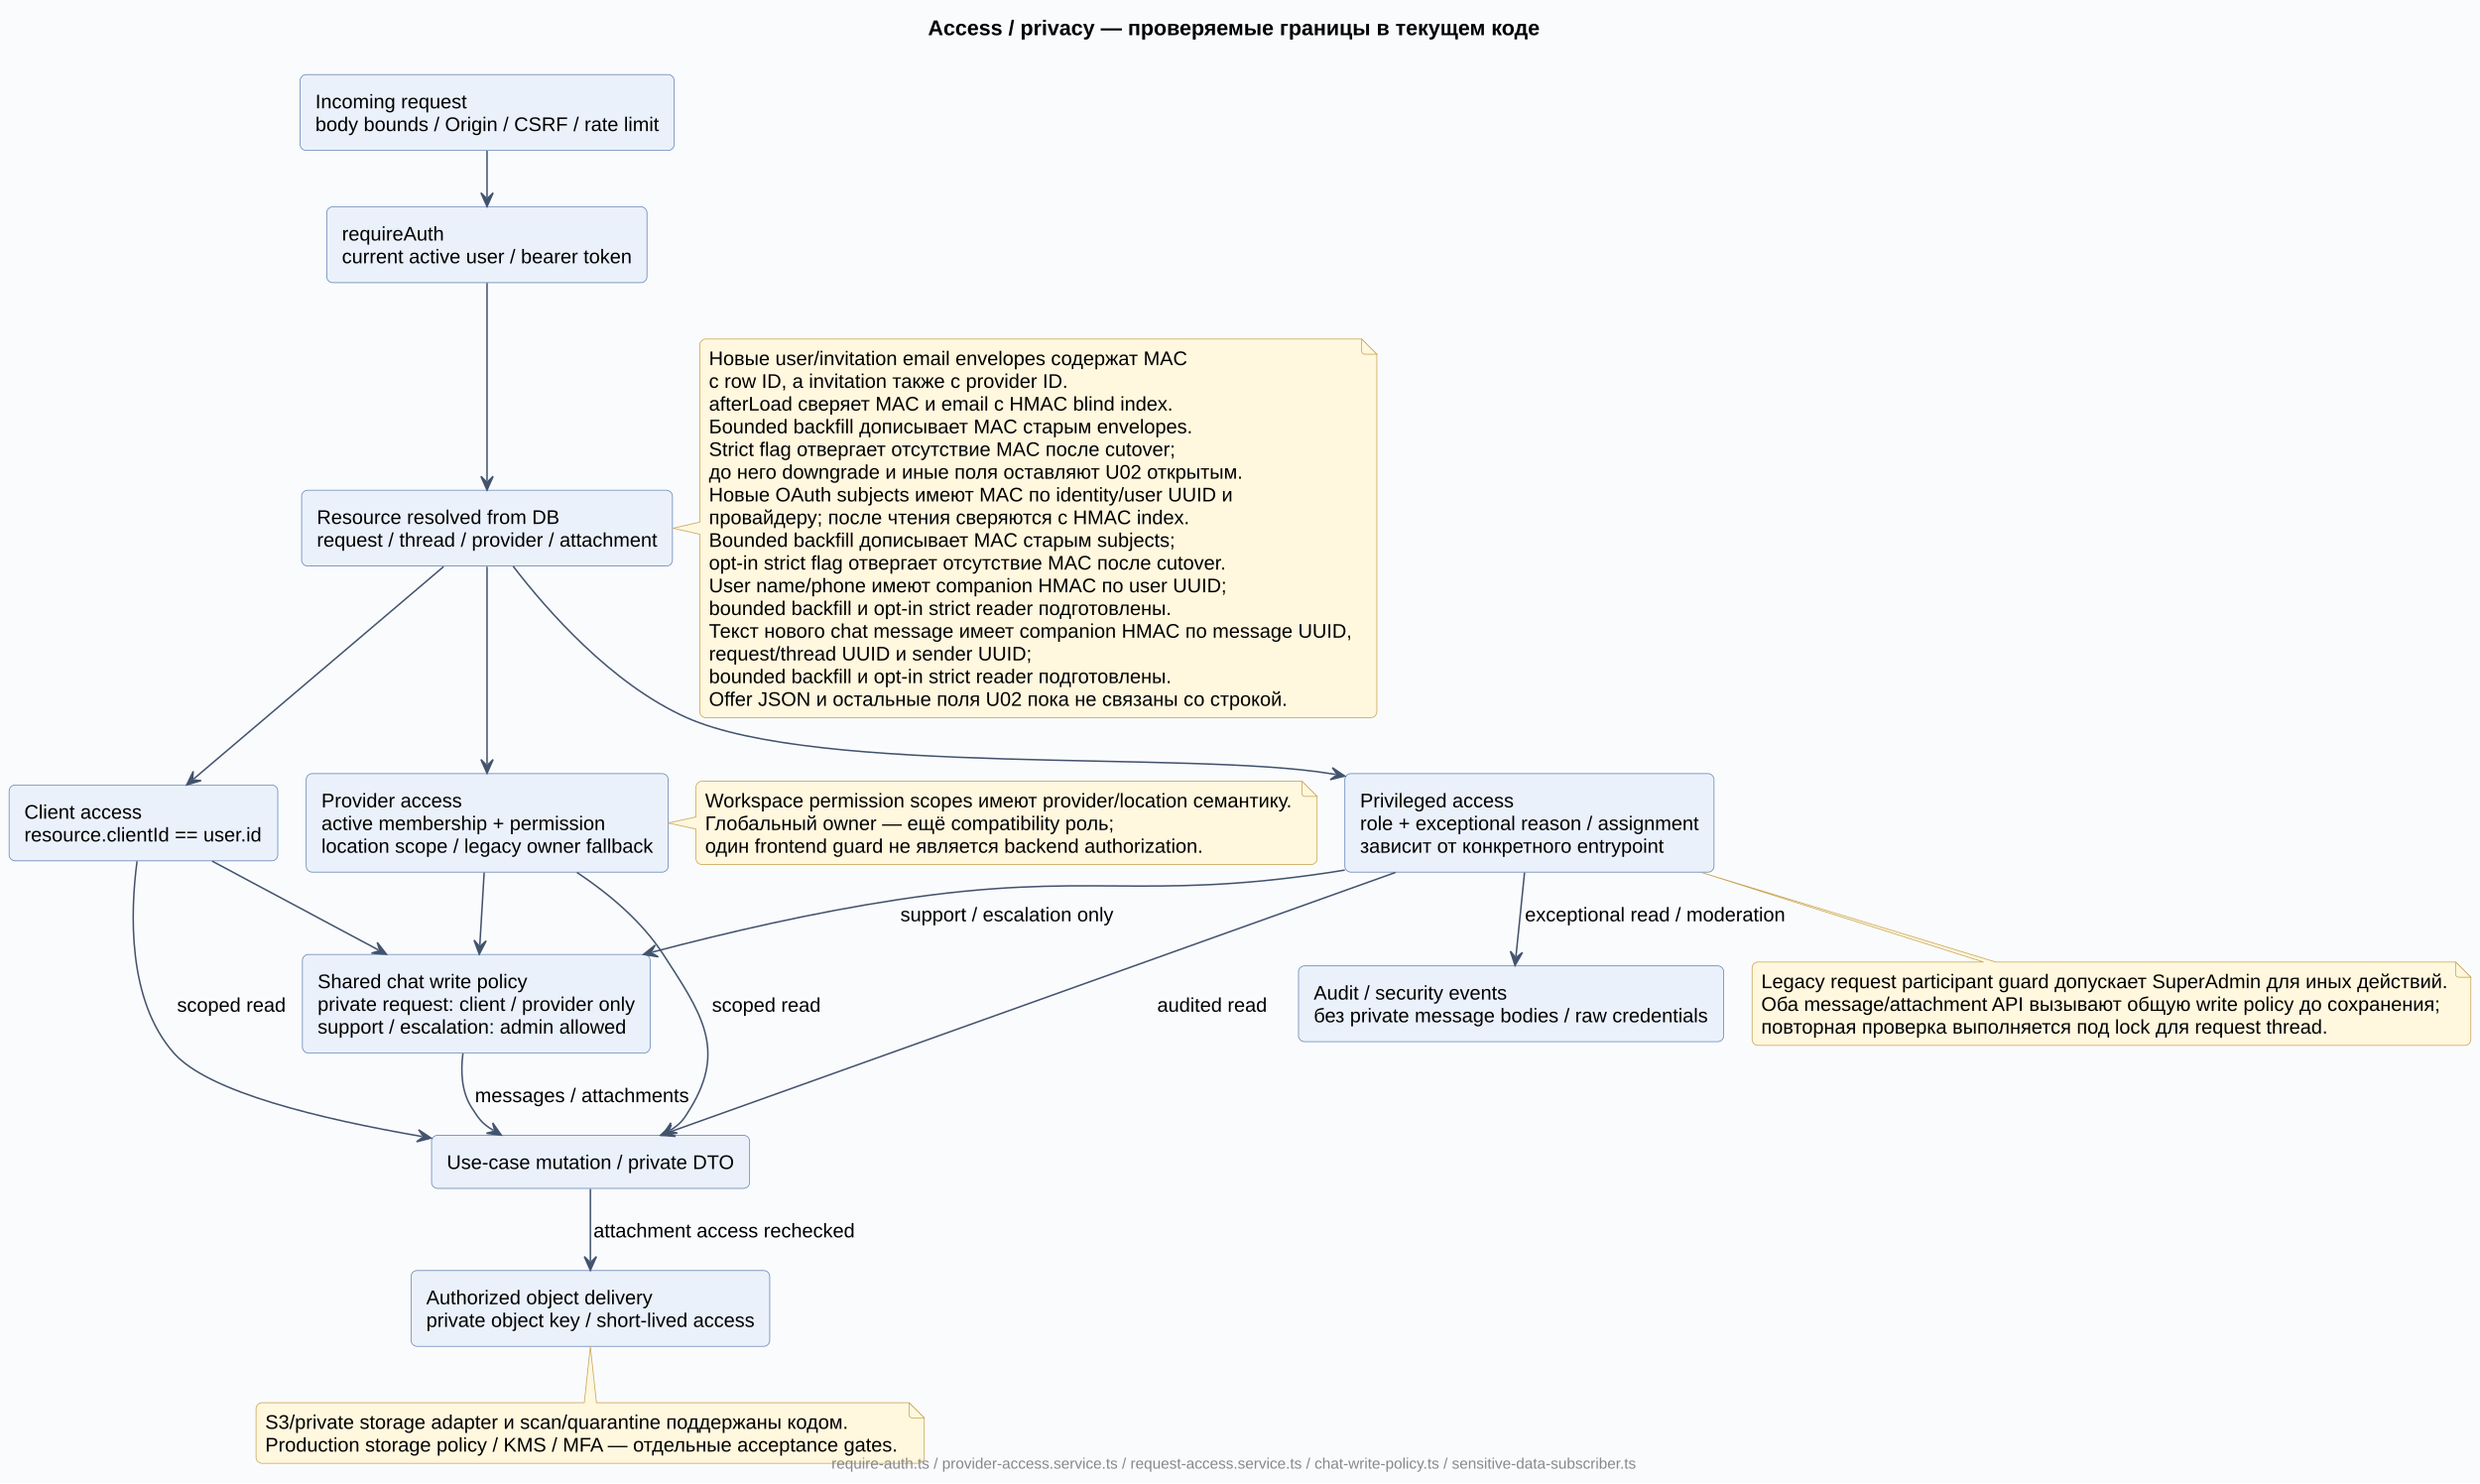
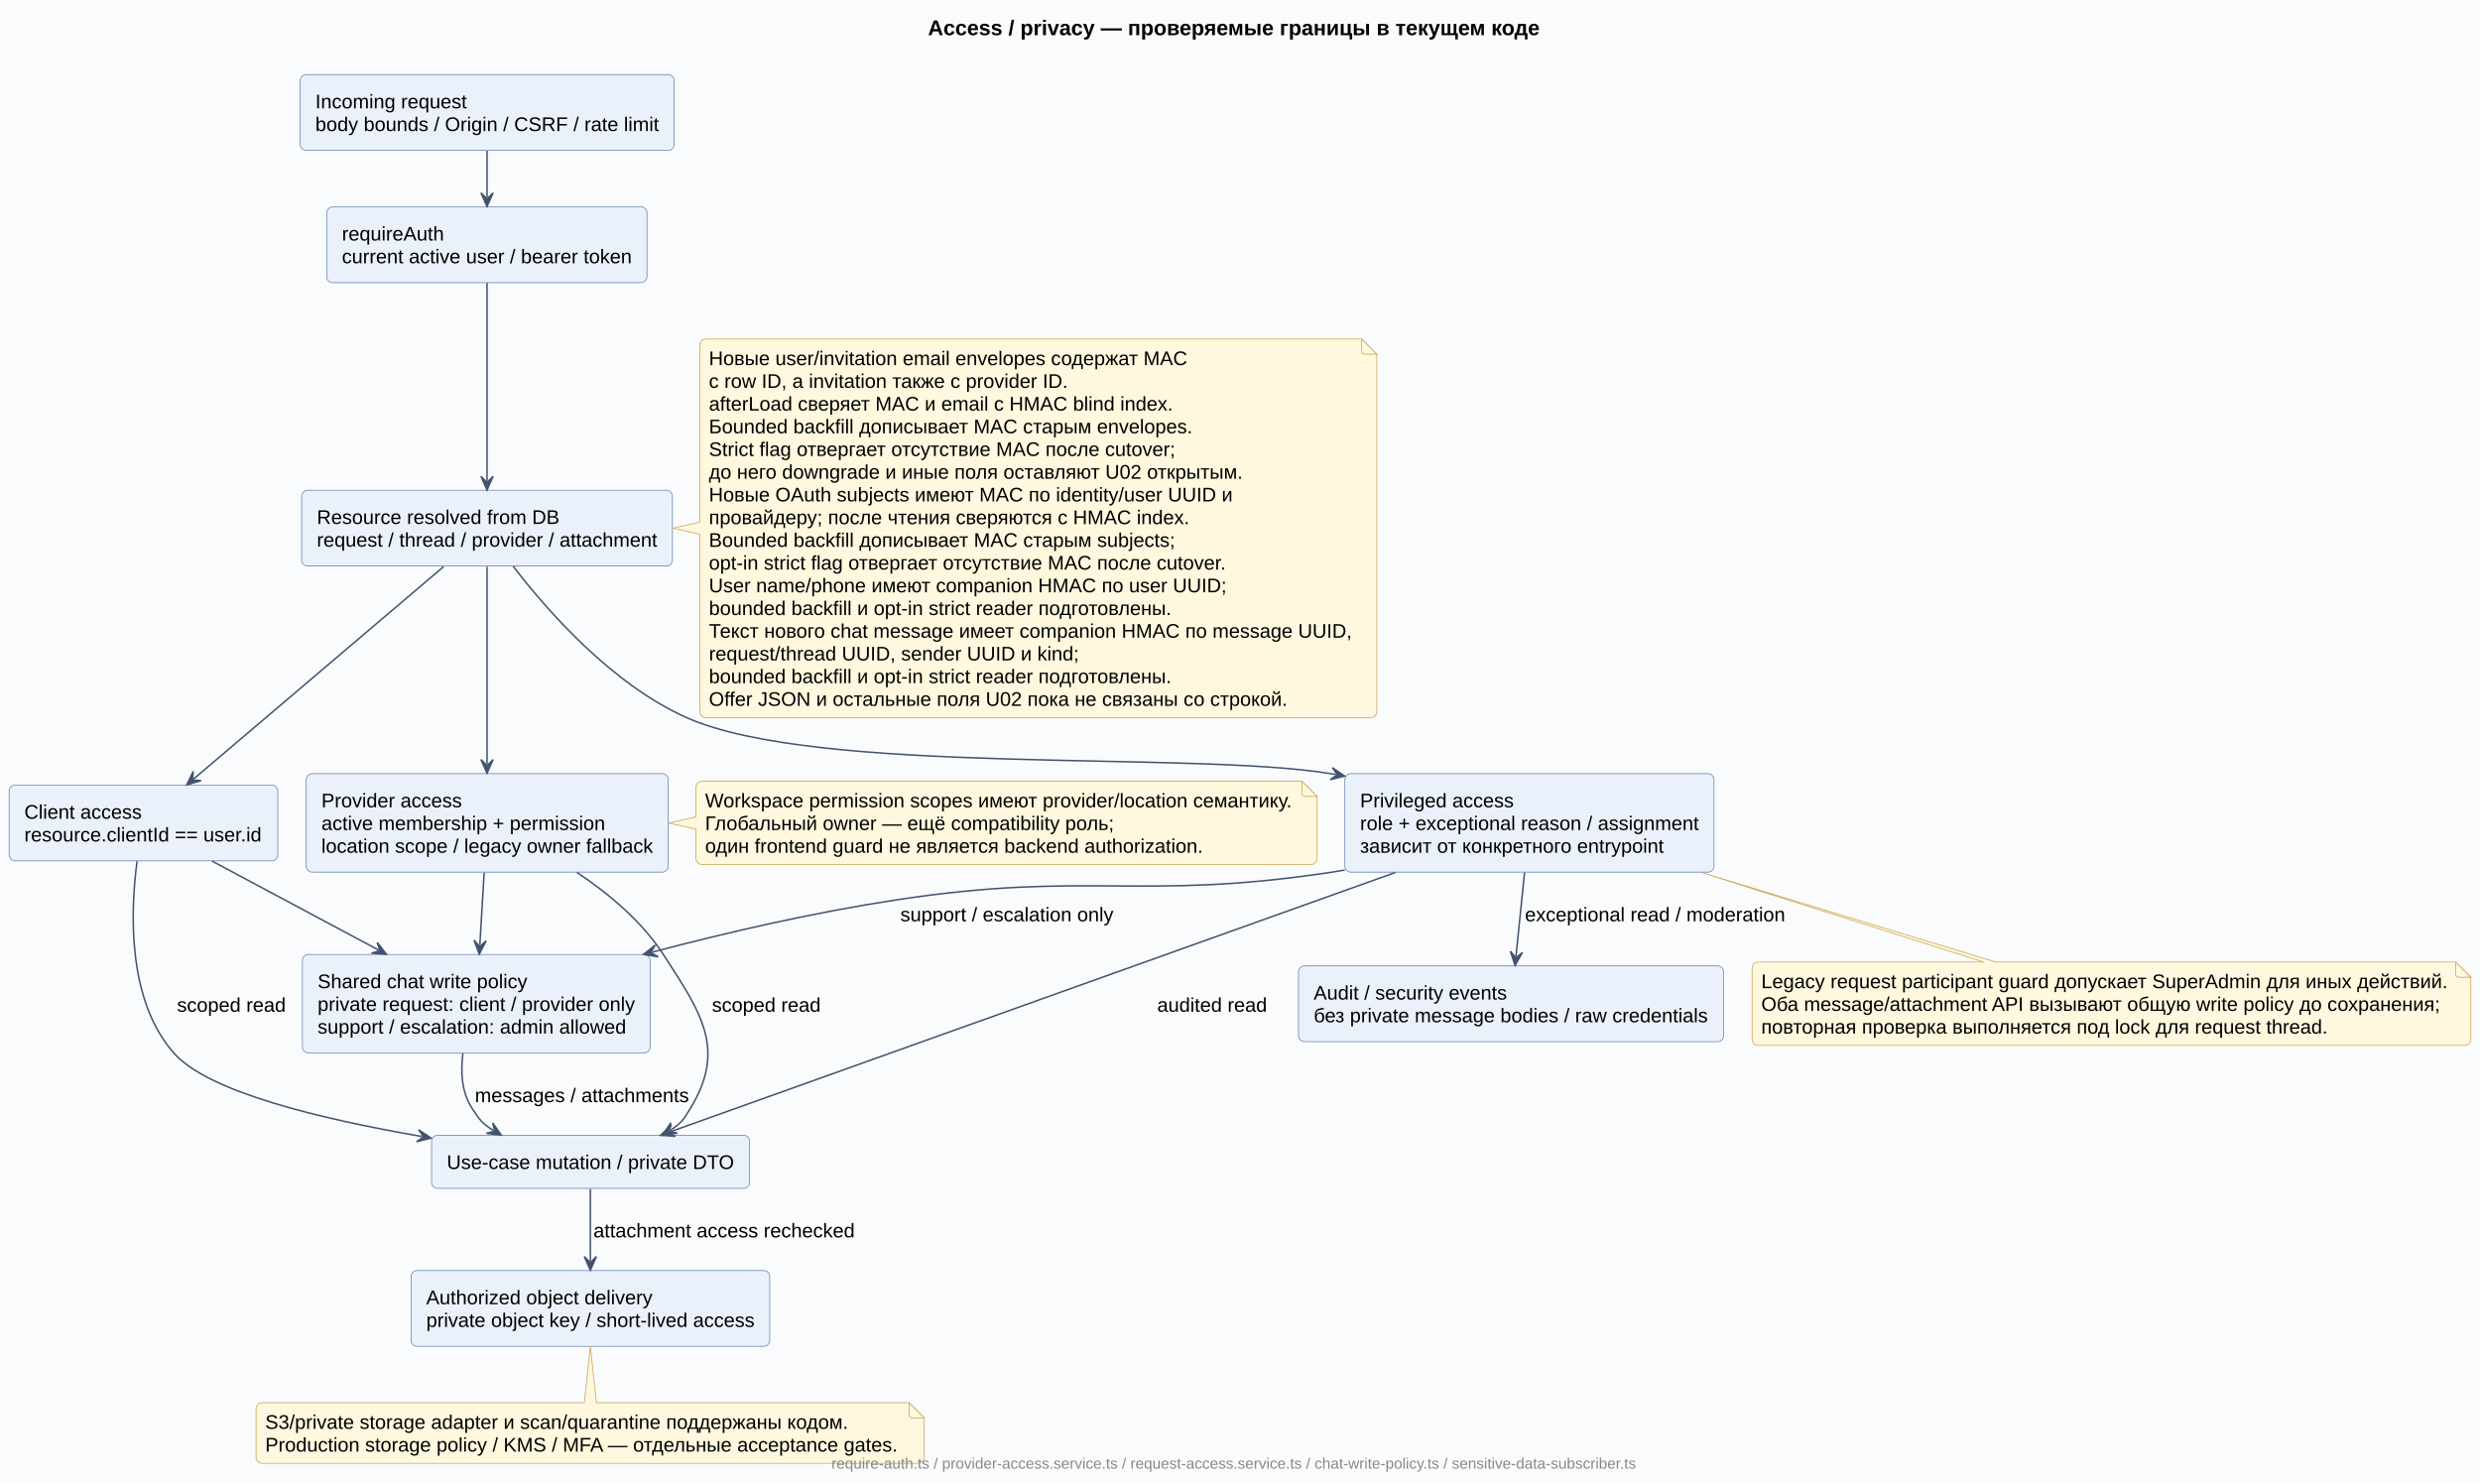
<svg xmlns="http://www.w3.org/2000/svg" contentStyleType="text/css" data-diagram-type="DESCRIPTION" height="976px" preserveAspectRatio="none" style="width:1632px;height:976px;background:#FAFBFD;" version="1.1" viewBox="0 0 1632 976" width="1632px" zoomAndPan="magnify">
  <defs />
  <g>
    <rect fill="#FAFBFD" height="976" style="stroke:none;stroke-width:1;" width="1632" x="0" y="0" />
    <g class="title" data-source-line="2">
      <text fill="#000000" font-family="Arial" font-size="14" font-weight="bold" lengthAdjust="spacing" textLength="403.662" x="610.669" y="23.132">Access / privacy — проверяемые границы в текущем коде</text>
    </g>
    <g class="entity" data-qualified-name="Input" data-source-line="4" id="ent0002">
      <rect fill="#EAF1FB" height="49.898" rx="4" ry="4" style="stroke:#6585B5;stroke-width:0.5;" width="246.142" x="197.5" y="49.099" />
      <text fill="#000000" font-family="Arial" font-size="13" lengthAdjust="spacing" textLength="99.722" x="207.5" y="71.293">Incoming request</text>
      <text fill="#000000" font-family="Arial" font-size="13" lengthAdjust="spacing" textLength="226.142" x="207.5" y="86.241">body bounds / Origin / CSRF / rate limit</text>
    </g>
    <g class="entity" data-qualified-name="Auth" data-source-line="5" id="ent0003">
      <rect fill="#EAF1FB" height="49.898" rx="4" ry="4" style="stroke:#6585B5;stroke-width:0.5;" width="210.76" x="215" y="136.099" />
      <text fill="#000000" font-family="Arial" font-size="13" lengthAdjust="spacing" textLength="67.209" x="225" y="158.292">requireAuth</text>
      <text fill="#000000" font-family="Arial" font-size="13" lengthAdjust="spacing" textLength="190.76" x="225" y="173.241">current active user / bearer token</text>
    </g>
    <g class="entity" data-qualified-name="Resource" data-source-line="6" id="ent0004">
      <rect fill="#EAF1FB" height="49.898" rx="4" ry="4" style="stroke:#6585B5;stroke-width:0.5;" width="244.009" x="198.5" y="322.599" />
      <text fill="#000000" font-family="Arial" font-size="13" lengthAdjust="spacing" textLength="159.669" x="208.5" y="344.793">Resource resolved from DB</text>
      <text fill="#000000" font-family="Arial" font-size="13" lengthAdjust="spacing" textLength="224.009" x="208.5" y="359.741">request / thread / provider / attachment</text>
    </g>
    <g class="entity" data-qualified-name="Client" data-source-line="7" id="ent0005">
      <rect fill="#EAF1FB" height="49.898" rx="4" ry="4" style="stroke:#6585B5;stroke-width:0.5;" width="176.806" x="6" y="516.599" />
      <text fill="#000000" font-family="Arial" font-size="13" lengthAdjust="spacing" textLength="77.308" x="16" y="538.793">Client access</text>
      <text fill="#000000" font-family="Arial" font-size="13" lengthAdjust="spacing" textLength="156.806" x="16" y="553.741">resource.clientId == user.id</text>
    </g>
    <g class="entity" data-qualified-name="Provider" data-source-line="8" id="ent0006">
      <rect fill="#EAF1FB" height="64.846" rx="4" ry="4" style="stroke:#6585B5;stroke-width:0.5;" width="238.232" x="201.5" y="509.099" />
      <text fill="#000000" font-family="Arial" font-size="13" lengthAdjust="spacing" textLength="92.479" x="211.5" y="531.293">Provider access</text>
      <text fill="#000000" font-family="Arial" font-size="13" lengthAdjust="spacing" textLength="186.767" x="211.5" y="546.241">active membership + permission</text>
      <text fill="#000000" font-family="Arial" font-size="13" lengthAdjust="spacing" textLength="218.232" x="211.5" y="561.19">location scope / legacy owner fallback</text>
    </g>
    <g class="entity" data-qualified-name="Admin" data-source-line="9" id="ent0007">
      <rect fill="#EAF1FB" height="64.846" rx="4" ry="4" style="stroke:#6585B5;stroke-width:0.5;" width="242.936" x="885" y="509.099" />
      <text fill="#000000" font-family="Arial" font-size="13" lengthAdjust="spacing" textLength="101.156" x="895" y="531.293">Privileged access</text>
      <text fill="#000000" font-family="Arial" font-size="13" lengthAdjust="spacing" textLength="222.936" x="895" y="546.241">role + exceptional reason / assignment</text>
      <text fill="#000000" font-family="Arial" font-size="13" lengthAdjust="spacing" textLength="200.764" x="895" y="561.19">зависит от конкретного entrypoint</text>
    </g>
    <g class="entity" data-qualified-name="ChatWrite" data-source-line="10" id="ent0008">
      <rect fill="#EAF1FB" height="64.846" rx="4" ry="4" style="stroke:#6585B5;stroke-width:0.5;" width="228.825" x="199" y="628.099" />
      <text fill="#000000" font-family="Arial" font-size="13" lengthAdjust="spacing" textLength="138.011" x="209" y="650.293">Shared chat write policy</text>
      <text fill="#000000" font-family="Arial" font-size="13" lengthAdjust="spacing" textLength="208.825" x="209" y="665.241">private request: client / provider only</text>
      <text fill="#000000" font-family="Arial" font-size="13" lengthAdjust="spacing" textLength="203.061" x="209" y="680.19">support / escalation: admin allowed</text>
    </g>
    <g class="entity" data-qualified-name="Result" data-source-line="11" id="ent0009">
      <rect fill="#EAF1FB" height="34.949" rx="4" ry="4" style="stroke:#6585B5;stroke-width:0.5;" width="209.287" x="284" y="747.099" />
      <text fill="#000000" font-family="Arial" font-size="13" lengthAdjust="spacing" textLength="189.287" x="294" y="769.293">Use-case mutation / private DTO</text>
    </g>
    <g class="entity" data-qualified-name="Object" data-source-line="12" id="ent0010">
      <rect fill="#EAF1FB" height="49.898" rx="4" ry="4" style="stroke:#6585B5;stroke-width:0.5;" width="236.036" x="270.5" y="836.099" />
      <text fill="#000000" font-family="Arial" font-size="13" lengthAdjust="spacing" textLength="148.859" x="280.5" y="858.293">Authorized object delivery</text>
      <text fill="#000000" font-family="Arial" font-size="13" lengthAdjust="spacing" textLength="216.036" x="280.5" y="873.241">private object key / short-lived access</text>
    </g>
    <g class="entity" data-qualified-name="Audit" data-source-line="13" id="ent0011">
      <rect fill="#EAF1FB" height="49.898" rx="4" ry="4" style="stroke:#6585B5;stroke-width:0.5;" width="279.81" x="854.5" y="635.599" />
      <text fill="#000000" font-family="Arial" font-size="13" lengthAdjust="spacing" textLength="127.169" x="864.5" y="657.793">Audit / security events</text>
      <text fill="#000000" font-family="Arial" font-size="13" lengthAdjust="spacing" textLength="259.81" x="864.5" y="672.741">без private message bodies / raw credentials</text>
    </g>
    <g class="entity" data-qualified-name="GMN26" data-source-line="29" id="ent0027">
      <path d="M458,518.099 L458,537.599 L439.732,541.599 L458,545.599 L458,564.945 A4,4 0 0 0 462,568.945 L862.734,568.945 A4,4 0 0 0 866.734,564.945 L866.734,524.099 L856.734,514.099 L462,514.099 A4,4 0 0 0 458,518.099" fill="#FFF7DE" style="stroke:#C8A552;stroke-width:0.5;" />
      <path d="M856.734,514.099 L856.734,522.099 A2,2 0 0 0 858.734,524.099 L866.734,524.099 L856.734,514.099" fill="#FFF7DE" style="stroke:#C8A552;stroke-width:0.5;" />
      <text fill="#000000" font-family="Arial" font-size="13" lengthAdjust="spacing" textLength="387.734" x="464" y="531.293">Workspace permission scopes имеют provider/location семантику.</text>
      <text fill="#000000" font-family="Arial" font-size="13" lengthAdjust="spacing" textLength="270.252" x="464" y="546.241">Глобальный owner — ещё compatibility роль;</text>
      <text fill="#000000" font-family="Arial" font-size="13" lengthAdjust="spacing" textLength="328.783" x="464" y="561.19">один frontend guard не является backend authorization.</text>
    </g>
    <g class="entity" data-qualified-name="GMN29" data-source-line="34" id="ent0030">
      <path d="M460.5,227.099 L460.5,343.599 L442.8,347.599 L460.5,351.599 L460.5,468.278 A4,4 0 0 0 464.5,472.278 L902.05,472.278 A4,4 0 0 0 906.05,468.278 L906.05,233.099 L896.05,223.099 L464.5,223.099 A4,4 0 0 0 460.5,227.099" fill="#FFF7DE" style="stroke:#C8A552;stroke-width:0.5;" />
      <path d="M896.05,223.099 L896.05,231.099 A2,2 0 0 0 898.05,233.099 L906.05,233.099 L896.05,223.099" fill="#FFF7DE" style="stroke:#C8A552;stroke-width:0.5;" />
      <text fill="#000000" font-family="Arial" font-size="13" lengthAdjust="spacing" textLength="315.244" x="466.5" y="240.292">Новые user/invitation email envelopes содержат MAC</text>
      <text fill="#000000" font-family="Arial" font-size="13" lengthAdjust="spacing" textLength="236.368" x="466.5" y="255.241">с row ID, а invitation также с provider ID.</text>
      <text fill="#000000" font-family="Arial" font-size="13" lengthAdjust="spacing" textLength="306.065" x="466.5" y="270.19">afterLoad сверяет MAC и email с HMAC blind index.</text>
      <text fill="#000000" font-family="Arial" font-size="13" lengthAdjust="spacing" textLength="318.951" x="466.5" y="285.139">Бounded backfill дописывает MAC старым envelopes.</text>
      <text fill="#000000" font-family="Arial" font-size="13" lengthAdjust="spacing" textLength="308.655" x="466.5" y="300.087">Strict flag отвергает отсутствие MAC после cutover;</text>
      <text fill="#000000" font-family="Arial" font-size="13" lengthAdjust="spacing" textLength="352.879" x="466.5" y="315.036">до него downgrade и иные поля оставляют U02 открытым.</text>
      <text fill="#000000" font-family="Arial" font-size="13" lengthAdjust="spacing" textLength="344.957" x="466.5" y="329.985">Новые OAuth subjects имеют MAC по identity/user UUID и</text>
      <text fill="#000000" font-family="Arial" font-size="13" lengthAdjust="spacing" textLength="317.364" x="466.5" y="344.934">провайдеру; после чтения сверяются с HMAC index.</text>
      <text fill="#000000" font-family="Arial" font-size="13" lengthAdjust="spacing" textLength="307.512" x="466.5" y="359.882">Bounded backfill дописывает MAC старым subjects;</text>
      <text fill="#000000" font-family="Arial" font-size="13" lengthAdjust="spacing" textLength="342.615" x="466.5" y="374.831">opt-in strict flag отвергает отсутствие MAC после cutover.</text>
      <text fill="#000000" font-family="Arial" font-size="13" lengthAdjust="spacing" textLength="340.964" x="466.5" y="389.78">User name/phone имеют companion HMAC по user UUID;</text>
      <text fill="#000000" font-family="Arial" font-size="13" lengthAdjust="spacing" textLength="305.684" x="466.5" y="404.728">bounded backfill и opt-in strict reader подготовлены.</text>
      <text fill="#000000" font-family="Arial" font-size="13" lengthAdjust="spacing" textLength="424.55" x="466.5" y="419.677">Текст нового chat message имеет companion HMAC по message UUID,</text>
-       <text fill="#000000" font-family="Arial" font-size="13" lengthAdjust="spacing" textLength="212.456" x="466.5" y="434.626">request/thread UUID и sender UUID;</text>
+       <text fill="#000000" font-family="Arial" font-size="13" lengthAdjust="spacing" textLength="243.528" x="466.5" y="434.626">request/thread UUID, sender UUID и kind;</text>
      <text fill="#000000" font-family="Arial" font-size="13" lengthAdjust="spacing" textLength="305.684" x="466.5" y="449.575">bounded backfill и opt-in strict reader подготовлены.</text>
      <text fill="#000000" font-family="Arial" font-size="13" lengthAdjust="spacing" textLength="380.904" x="466.5" y="464.523">Offer JSON и остальные поля U02 пока не связаны со строкой.</text>
    </g>
    <g class="entity" data-qualified-name="GMN32" data-source-line="52" id="ent0033">
      <path d="M1153,637.099 L1153,683.945 A4,4 0 0 0 1157,687.945 L1621.966,687.945 A4,4 0 0 0 1625.966,683.945 L1625.966,643.099 L1615.966,633.099 L1313.318,633.099 L1119.457,574.107 L1305.318,633.099 L1157,633.099 A4,4 0 0 0 1153,637.099" fill="#FFF7DE" style="stroke:#C8A552;stroke-width:0.5;" />
      <path d="M1615.966,633.099 L1615.966,641.099 A2,2 0 0 0 1617.966,643.099 L1625.966,643.099 L1615.966,633.099" fill="#FFF7DE" style="stroke:#C8A552;stroke-width:0.5;" />
      <text fill="#000000" font-family="Arial" font-size="13" lengthAdjust="spacing" textLength="451.966" x="1159" y="650.293">Legacy request participant guard допускает SuperAdmin для иных действий.</text>
      <text fill="#000000" font-family="Arial" font-size="13" lengthAdjust="spacing" textLength="448.018" x="1159" y="665.241">Оба message/attachment API вызывают общую write policy до сохранения;</text>
      <text fill="#000000" font-family="Arial" font-size="13" lengthAdjust="spacing" textLength="374.169" x="1159" y="680.19">повторная проверка выполняется под lock для request thread.</text>
    </g>
    <g class="entity" data-qualified-name="GMN35" data-source-line="57" id="ent0036">
      <path d="M168.5,927.099 L168.5,958.996 A4,4 0 0 0 172.5,962.996 L604.217,962.996 A4,4 0 0 0 608.217,958.996 L608.217,933.099 L598.217,923.099 L392.5,923.099 L388.5,886.101 L384.5,923.099 L172.5,923.099 A4,4 0 0 0 168.5,927.099" fill="#FFF7DE" style="stroke:#C8A552;stroke-width:0.5;" />
      <path d="M598.217,923.099 L598.217,931.099 A2,2 0 0 0 600.217,933.099 L608.217,933.099 L598.217,923.099" fill="#FFF7DE" style="stroke:#C8A552;stroke-width:0.5;" />
      <text fill="#000000" font-family="Arial" font-size="13" lengthAdjust="spacing" textLength="384.059" x="174.5" y="940.293">S3/private storage adapter и scan/quarantine поддержаны кодом.</text>
      <text fill="#000000" font-family="Arial" font-size="13" lengthAdjust="spacing" textLength="418.717" x="174.5" y="955.241">Production storage policy / KMS / MFA — отдельные acceptance gates.</text>
    </g>
    <g class="link" data-entity-1="ent0002" data-entity-2="ent0003" data-link-type="dependency" id="lnk12">
      <polygon fill="#42536D" points="320.5,135.908,324.5,126.908,320.5,130.908,316.5,126.908,320.5,135.908" style="stroke:#42536D;stroke-width:1;" />
      <path d="M320.5,99.229 C320.5,110.714 320.5,118.415 320.5,129.908" fill="none" style="stroke:#42536D;stroke-width:1;" />
    </g>
    <g class="link" data-entity-1="ent0003" data-entity-2="ent0004" data-link-type="dependency" id="lnk13">
      <polygon fill="#42536D" points="320.5,322.473,324.5,313.473,320.5,317.473,316.5,313.473,320.5,322.473" style="stroke:#42536D;stroke-width:1;" />
      <path d="M320.5,186.219 C320.5,221.578 320.5,281.11 320.5,316.473" fill="none" style="stroke:#42536D;stroke-width:1;" />
    </g>
    <g class="link" data-entity-1="ent0004" data-entity-2="ent0005" data-link-type="dependency" id="lnk14">
      <polygon fill="#42536D" points="122.891,516.479,132.339,513.701,126.701,513.242,127.16,507.604,122.891,516.479" style="stroke:#42536D;stroke-width:1;" />
      <path d="M291.877,372.916 C248.405,409.848 170.797,475.78 127.463,512.594" fill="none" style="stroke:#42536D;stroke-width:1;" />
    </g>
    <g class="link" data-entity-1="ent0004" data-entity-2="ent0006" data-link-type="dependency" id="lnk15">
      <polygon fill="#42536D" points="320.5,508.83,324.5,499.83,320.5,503.83,316.5,499.83,320.5,508.83" style="stroke:#42536D;stroke-width:1;" />
      <path d="M320.5,372.916 C320.5,407.426 320.5,464.65 320.5,502.83" fill="none" style="stroke:#42536D;stroke-width:1;" />
    </g>
    <g class="link" data-entity-1="ent0004" data-entity-2="ent0007" data-link-type="dependency" id="lnk16">
      <polygon fill="#42536D" points="884.944,510.719,876.794,505.19,880.023,509.834,875.379,513.064,884.944,510.719" style="stroke:#42536D;stroke-width:1;" />
      <path d="M337.712,372.659 C360.172,401.915 402.444,450.104 451.5,472.099 C537.803,510.793 782.151,493.889 875.5,509.099 C878.617,509.606 875.864,509.087 879.039,509.658" fill="none" style="stroke:#42536D;stroke-width:1;" />
    </g>
    <g class="link" data-entity-1="ent0005" data-entity-2="ent0009" data-link-type="dependency" id="lnk17">
      <polygon fill="#42536D" points="283.674,748.948,275.487,743.473,278.747,748.096,274.124,751.357,283.674,748.948" style="stroke:#42536D;stroke-width:1;" />
      <path d="M90.194,566.778 C85.833,599.611 83.543,658.195 114.5,693.099 C137.192,718.684 210.356,736.273 277.762,747.926" fill="none" style="stroke:#42536D;stroke-width:1;" />
      <text fill="#000000" font-family="Arial" font-size="13" lengthAdjust="spacing" textLength="71.551" x="116.5" y="665.793">scoped read</text>
    </g>
    <g class="link" data-entity-1="ent0006" data-entity-2="ent0009" data-link-type="dependency" id="lnk18">
      <polygon fill="#42536D" points="435.966,747.067,445.711,745.644,440.193,744.398,441.44,738.88,435.966,747.067" style="stroke:#42536D;stroke-width:1;" />
      <path d="M379.666,574.132 C400.563,588.052 422.359,606.258 436.5,628.099 C461.281,666.373 478.121,690.098 454.5,729.099 C450.012,736.508 448.426,739.199 441.039,743.864" fill="none" style="stroke:#42536D;stroke-width:1;" />
      <text fill="#000000" font-family="Arial" font-size="13" lengthAdjust="spacing" textLength="71.551" x="468.5" y="665.793">scoped read</text>
    </g>
    <g class="link" data-entity-1="ent0007" data-entity-2="ent0009" data-link-type="dependency" id="lnk19">
      <polygon fill="#42536D" points="434.696,747.079,444.517,747.815,439.404,745.395,441.824,740.282,434.696,747.079" style="stroke:#42536D;stroke-width:1;" />
      <path d="M918.284,574.145 C785.052,621.79 542.838,708.407 440.346,745.058" fill="none" style="stroke:#42536D;stroke-width:1;" />
      <text fill="#000000" font-family="Arial" font-size="13" lengthAdjust="spacing" textLength="72.281" x="761.5" y="665.793">audited read</text>
    </g>
    <g class="link" data-entity-1="ent0005" data-entity-2="ent0008" data-link-type="dependency" id="lnk20">
      <polygon fill="#42536D" points="254.306,627.974,248.253,620.205,249.896,625.618,244.483,627.261,254.306,627.974" style="stroke:#42536D;stroke-width:1;" />
      <path d="M139.611,566.699 C172.793,584.426 212.917,605.862 249.014,625.147" fill="none" style="stroke:#42536D;stroke-width:1;" />
    </g>
    <g class="link" data-entity-1="ent0006" data-entity-2="ent0008" data-link-type="dependency" id="lnk21">
      <polygon fill="#42536D" points="315.396,627.911,319.926,619.166,315.694,622.92,311.94,618.689,315.396,627.911" style="stroke:#42536D;stroke-width:1;" />
      <path d="M318.606,574.26 C317.61,590.909 316.75,605.27 315.754,621.922" fill="none" style="stroke:#42536D;stroke-width:1;" />
    </g>
    <g class="link" data-entity-1="ent0007" data-entity-2="ent0008" data-link-type="dependency" id="lnk22">
      <polygon fill="#42536D" points="423.474,628.084,433.194,629.669,428.31,626.815,431.164,621.931,423.474,628.084" style="stroke:#42536D;stroke-width:1;" />
      <path d="M884.96,572.579 C881.78,573.12 878.623,573.628 875.5,574.099 C749.997,593.006 715.974,573 590.5,592.099 C534.838,600.571 479.755,613.318 429.277,626.561" fill="none" style="stroke:#42536D;stroke-width:1;" />
      <text fill="#000000" font-family="Arial" font-size="13" lengthAdjust="spacing" textLength="140.194" x="592.5" y="606.293">support / escalation only</text>
    </g>
    <g class="link" data-entity-1="ent0008" data-entity-2="ent0009" data-link-type="dependency" id="lnk23">
      <polygon fill="#42536D" points="329.871,746.988,324.209,738.93,325.582,744.417,320.095,745.791,329.871,746.988" style="stroke:#42536D;stroke-width:1;" />
      <path d="M304.629,693.232 C303.063,705.315 303.715,718.679 310.5,729.099 C315.348,736.544 317.062,739.309 324.725,743.903" fill="none" style="stroke:#42536D;stroke-width:1;" />
      <text fill="#000000" font-family="Arial" font-size="13" lengthAdjust="spacing" textLength="140.899" x="312.5" y="725.293">messages / attachments</text>
    </g>
    <g class="link" data-entity-1="ent0009" data-entity-2="ent0010" data-link-type="dependency" id="lnk24">
      <polygon fill="#42536D" points="388.5,835.893,392.5,826.893,388.5,830.893,384.5,826.893,388.5,835.893" style="stroke:#42536D;stroke-width:1;" />
      <path d="M388.5,782.493 C388.5,797.358 388.5,813.174 388.5,829.893" fill="none" style="stroke:#42536D;stroke-width:1;" />
      <text fill="#000000" font-family="Arial" font-size="13" lengthAdjust="spacing" textLength="171.977" x="390.5" y="814.293">attachment access rechecked</text>
    </g>
    <g class="link" data-entity-1="ent0007" data-entity-2="ent0011" data-link-type="dependency" id="lnk25">
      <polygon fill="#42536D" points="996.989,635.336,1001.886,626.791,997.499,630.362,993.928,625.975,996.989,635.336" style="stroke:#42536D;stroke-width:1;" />
      <path d="M1003.253,574.26 C1001.281,593.481 999.416,611.666 997.601,629.367" fill="none" style="stroke:#42536D;stroke-width:1;" />
      <text fill="#000000" font-family="Arial" font-size="13" lengthAdjust="spacing" textLength="171.273" x="1003.5" y="606.293">exceptional read / moderation</text>
    </g>
    <g class="footer" data-source-line="60">
      <text fill="#888888" font-family="Arial" font-size="10" lengthAdjust="spacing" textLength="530.737" x="547.131" y="966.479">require-auth.ts / provider-access.service.ts / request-access.service.ts / chat-write-policy.ts / sensitive-data-subscriber.ts</text>
    </g>
  </g>
</svg>
